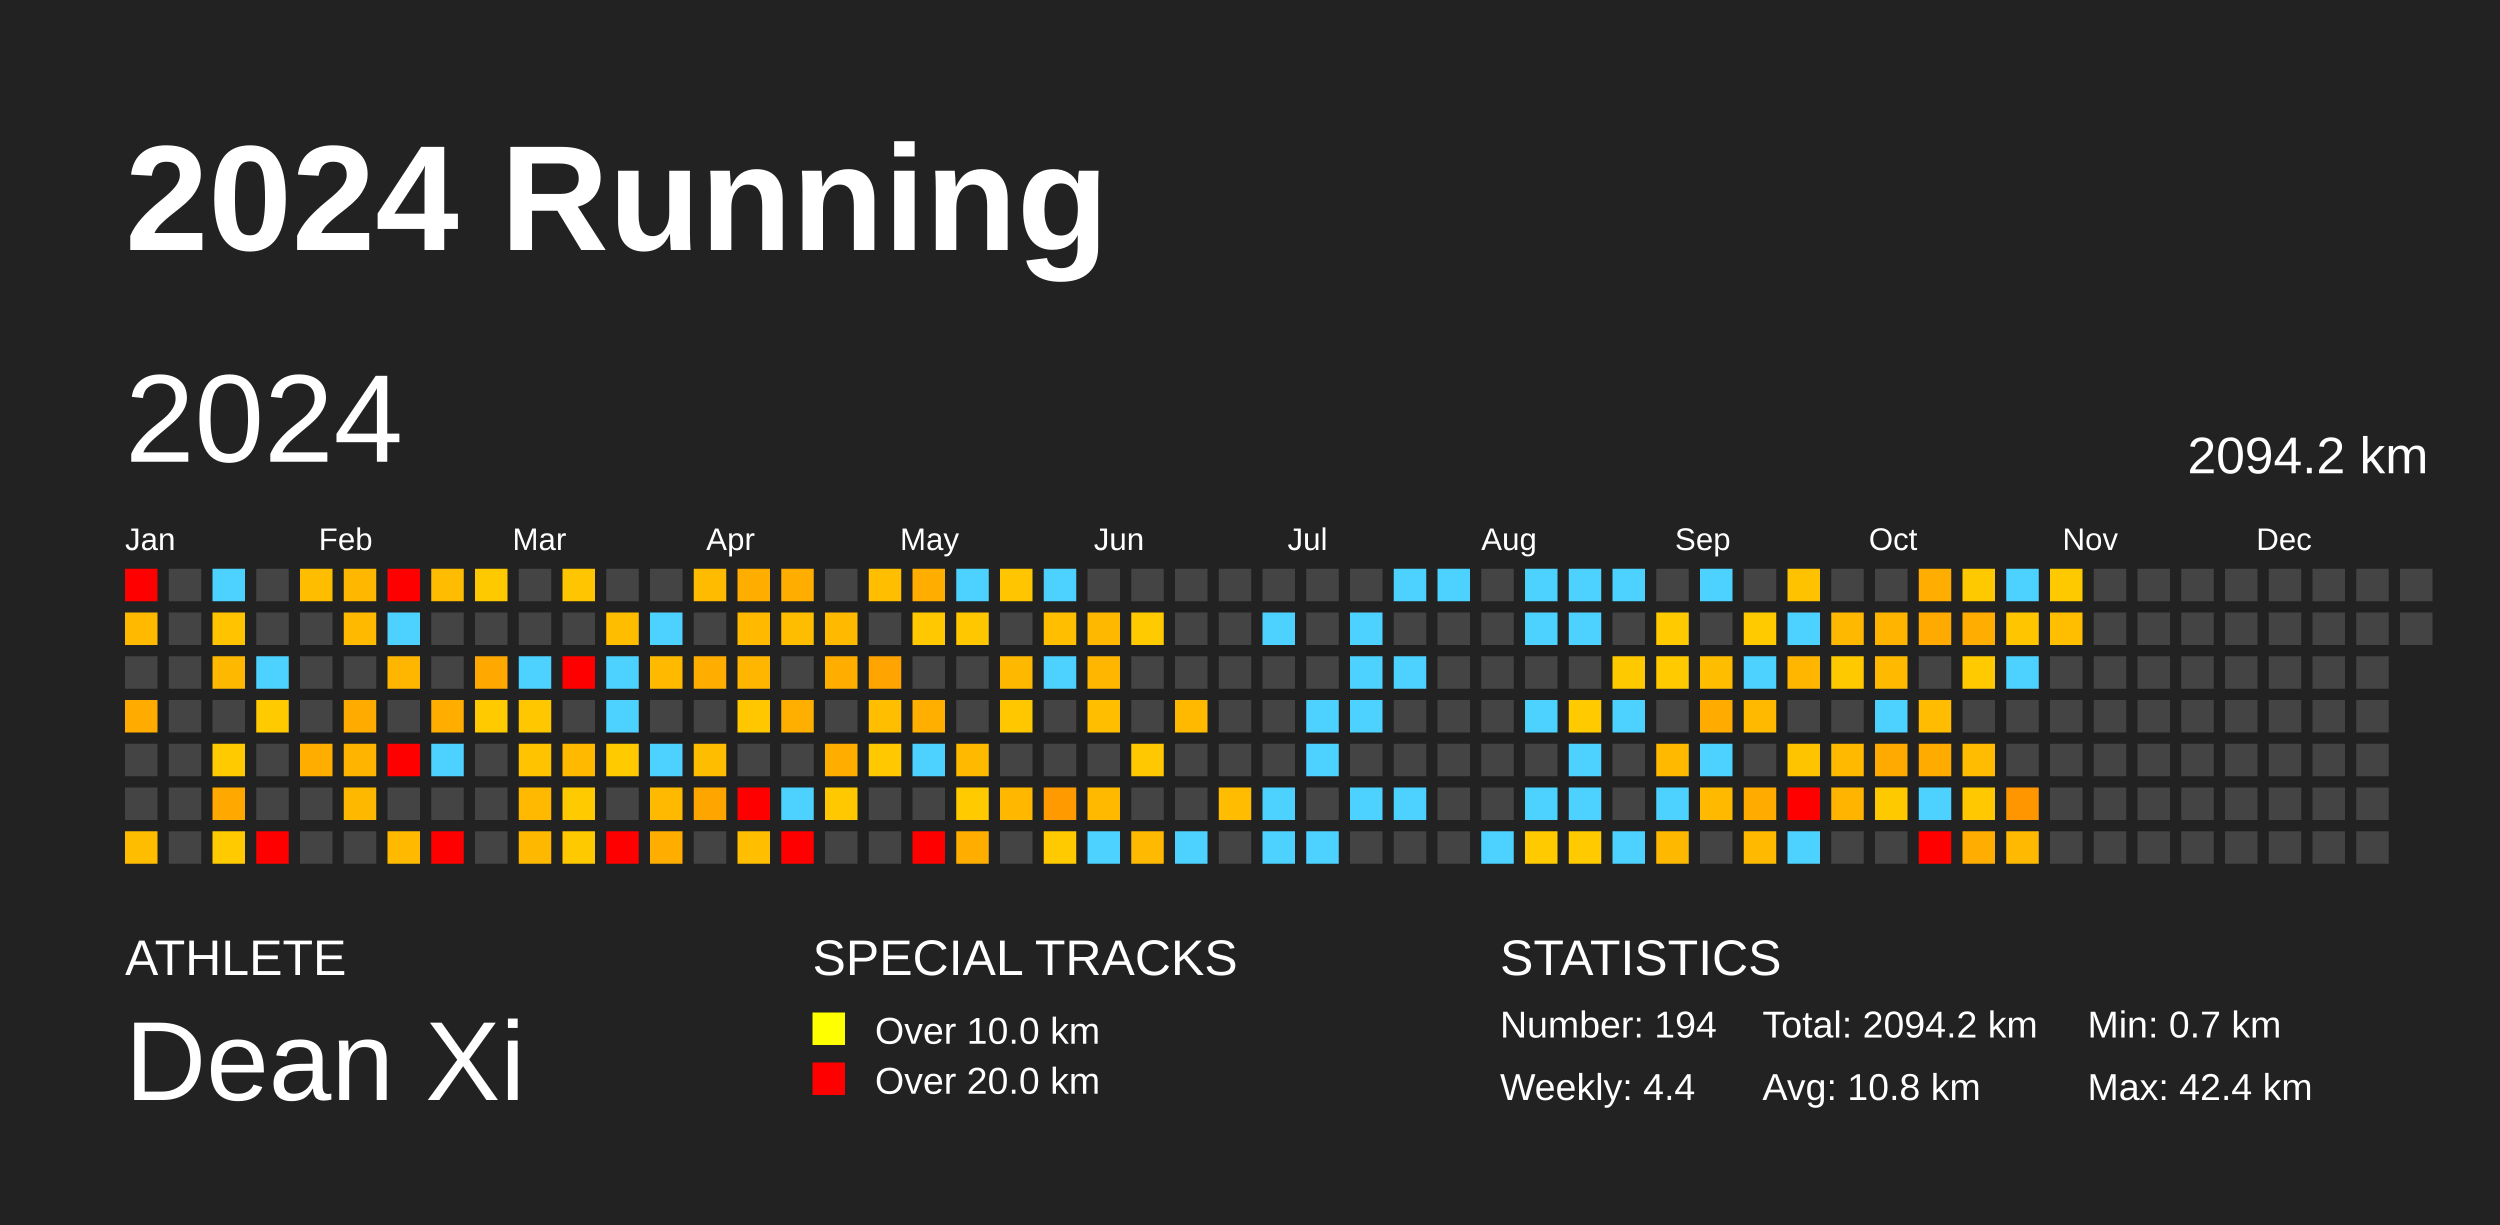
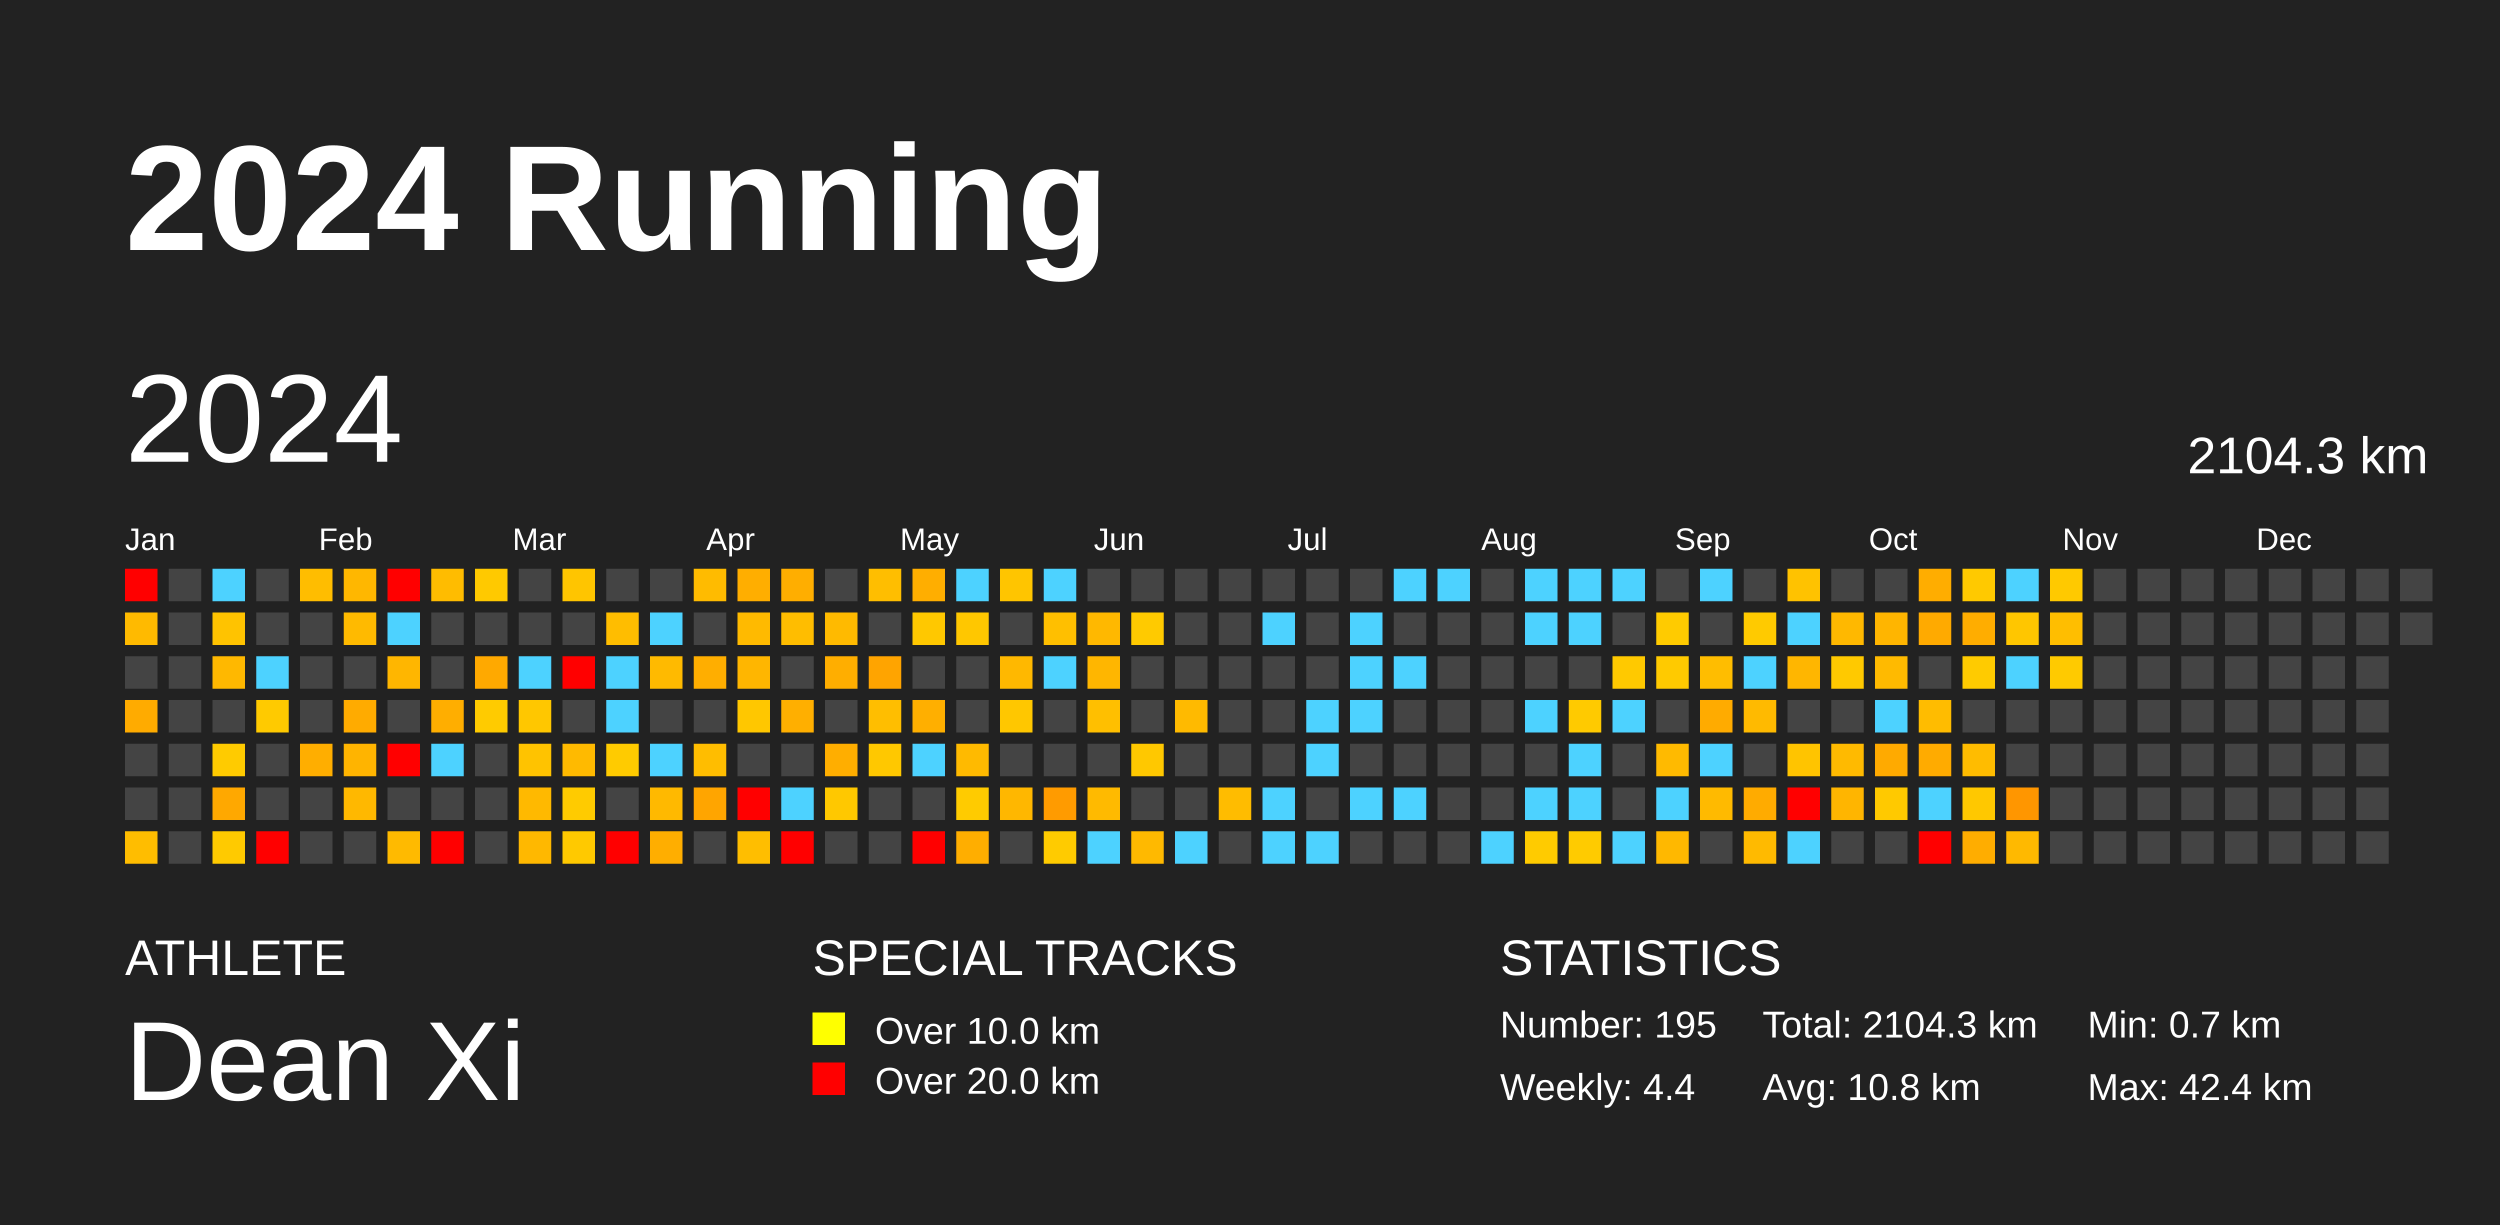
<svg xmlns="http://www.w3.org/2000/svg" baseProfile="full" height="98mm" version="1.1" viewBox="0,0,200,98" width="200mm">
  <defs />
  <rect fill="#222222" height="98" width="200" x="0" y="0" />
  <text fill="#FFFFFF" style="font-size:12px; font-family:Arial; font-weight:bold;" x="10" y="20">2024 Running</text>
  <text fill="#FFFFFF" style="font-size:4px; font-family:Arial" x="10" y="78">ATHLETE</text>
  <text fill="#FFFFFF" style="font-size:9px; font-family:Arial" x="10" y="88">Dean Xi</text>
  <text fill="#FFFFFF" style="font-size:4px; font-family:Arial" x="65" y="78">SPECIAL TRACKS</text>
  <rect fill="yellow" height="2.6" width="2.6" x="65" y="81" />
  <text fill="#FFFFFF" style="font-size:3px; font-family:Arial" x="70" y="83.5">Over 10.0 km</text>
  <rect fill="red" height="2.6" width="2.6" x="65" y="85" />
  <text fill="#FFFFFF" style="font-size:3px; font-family:Arial" x="70" y="87.5">Over 20.0 km</text>
  <text fill="#FFFFFF" style="font-size:4px; font-family:Arial" x="120" y="78">STATISTICS</text>
-   <text fill="#FFFFFF" style="font-size:3px; font-family:Arial" x="120" y="83">Number: 194</text>
+   <text fill="#FFFFFF" style="font-size:3px; font-family:Arial" x="120" y="83">Number: 195</text>
  <text fill="#FFFFFF" style="font-size:3px; font-family:Arial" x="120" y="88">Weekly: 4.4</text>
-   <text fill="#FFFFFF" style="font-size:3px; font-family:Arial" x="141" y="83">Total: 2094.2 km</text>
+   <text fill="#FFFFFF" style="font-size:3px; font-family:Arial" x="141" y="83">Total: 2104.3 km</text>
  <text fill="#FFFFFF" style="font-size:3px; font-family:Arial" x="141" y="88">Avg: 10.8 km</text>
  <text fill="#FFFFFF" style="font-size:3px; font-family:Arial" x="167" y="83">Min: 0.7 km</text>
  <text fill="#FFFFFF" style="font-size:3px; font-family:Arial" x="167" y="88">Max: 42.4 km</text>
  <text dominant-baseline="hanging" fill="#FFFFFF" style="font-size:10.0px; font-family:Arial;" x="10" y="30">2024</text>
-   <text dominant-baseline="hanging" fill="#FFFFFF" style="font-size:4.125px; font-family:Arial;" x="175" y="35">2094.2 km</text>
+   <text dominant-baseline="hanging" fill="#FFFFFF" style="font-size:4.125px; font-family:Arial;" x="175" y="35">2104.3 km</text>
  <text fill="#FFFFFF" style="font-size:2.5px; font-family:Arial" x="10.0" y="44">Jan</text>
  <text fill="#FFFFFF" style="font-size:2.5px; font-family:Arial" x="25.5" y="44">Feb</text>
  <text fill="#FFFFFF" style="font-size:2.5px; font-family:Arial" x="41.0" y="44">Mar</text>
  <text fill="#FFFFFF" style="font-size:2.5px; font-family:Arial" x="56.5" y="44">Apr</text>
  <text fill="#FFFFFF" style="font-size:2.5px; font-family:Arial" x="72.0" y="44">May</text>
  <text fill="#FFFFFF" style="font-size:2.5px; font-family:Arial" x="87.5" y="44">Jun</text>
  <text fill="#FFFFFF" style="font-size:2.5px; font-family:Arial" x="103.0" y="44">Jul</text>
  <text fill="#FFFFFF" style="font-size:2.5px; font-family:Arial" x="118.5" y="44">Aug</text>
  <text fill="#FFFFFF" style="font-size:2.5px; font-family:Arial" x="134.0" y="44">Sep</text>
  <text fill="#FFFFFF" style="font-size:2.5px; font-family:Arial" x="149.5" y="44">Oct</text>
  <text fill="#FFFFFF" style="font-size:2.5px; font-family:Arial" x="165.0" y="44">Nov</text>
  <text fill="#FFFFFF" style="font-size:2.5px; font-family:Arial" x="180.5" y="44">Dec</text>
  <rect fill="red" height="2.6" width="2.6" x="10.0" y="45.5" />
  <rect fill="#ffba00" height="2.6" width="2.6" x="10.0" y="49.0" />
  <rect fill="#444444" height="2.6" width="2.6" x="10.0" y="52.5" />
  <rect fill="#ffab00" height="2.6" width="2.6" x="10.0" y="56.0" />
  <rect fill="#444444" height="2.6" width="2.6" x="10.0" y="59.5" />
  <rect fill="#444444" height="2.6" width="2.6" x="10.0" y="63.0" />
  <rect fill="#ffbd00" height="2.6" width="2.6" x="10.0" y="66.5" />
  <rect fill="#444444" height="2.6" width="2.6" x="13.5" y="45.5" />
  <rect fill="#444444" height="2.6" width="2.6" x="13.5" y="49.0" />
  <rect fill="#444444" height="2.6" width="2.6" x="13.5" y="52.5" />
  <rect fill="#444444" height="2.6" width="2.6" x="13.5" y="56.0" />
  <rect fill="#444444" height="2.6" width="2.6" x="13.5" y="59.5" />
  <rect fill="#444444" height="2.6" width="2.6" x="13.5" y="63.0" />
  <rect fill="#444444" height="2.6" width="2.6" x="13.5" y="66.5" />
  <rect fill="#4dd2ff" height="2.6" width="2.6" x="17.0" y="45.5" />
  <rect fill="#ffc300" height="2.6" width="2.6" x="17.0" y="49.0" />
  <rect fill="#ffb800" height="2.6" width="2.6" x="17.0" y="52.5" />
  <rect fill="#444444" height="2.6" width="2.6" x="17.0" y="56.0" />
  <rect fill="#ffcb00" height="2.6" width="2.6" x="17.0" y="59.5" />
  <rect fill="#ffa800" height="2.6" width="2.6" x="17.0" y="63.0" />
  <rect fill="#ffca00" height="2.6" width="2.6" x="17.0" y="66.5" />
  <rect fill="#444444" height="2.6" width="2.6" x="20.5" y="45.5" />
  <rect fill="#444444" height="2.6" width="2.6" x="20.5" y="49.0" />
  <rect fill="#4dd2ff" height="2.6" width="2.6" x="20.5" y="52.5" />
  <rect fill="#ffca00" height="2.6" width="2.6" x="20.5" y="56.0" />
  <rect fill="#444444" height="2.6" width="2.6" x="20.5" y="59.5" />
  <rect fill="#444444" height="2.6" width="2.6" x="20.5" y="63.0" />
  <rect fill="red" height="2.6" width="2.6" x="20.5" y="66.5" />
  <rect fill="#ffbd00" height="2.6" width="2.6" x="24.0" y="45.5" />
  <rect fill="#444444" height="2.6" width="2.6" x="24.0" y="49.0" />
  <rect fill="#444444" height="2.6" width="2.6" x="24.0" y="52.5" />
  <rect fill="#444444" height="2.6" width="2.6" x="24.0" y="56.0" />
  <rect fill="#ffae00" height="2.6" width="2.6" x="24.0" y="59.5" />
  <rect fill="#444444" height="2.6" width="2.6" x="24.0" y="63.0" />
  <rect fill="#444444" height="2.6" width="2.6" x="24.0" y="66.5" />
  <rect fill="#ffb700" height="2.6" width="2.6" x="27.5" y="45.5" />
  <rect fill="#ffba00" height="2.6" width="2.6" x="27.5" y="49.0" />
  <rect fill="#444444" height="2.6" width="2.6" x="27.5" y="52.5" />
  <rect fill="#ffab00" height="2.6" width="2.6" x="27.5" y="56.0" />
  <rect fill="#ffb400" height="2.6" width="2.6" x="27.5" y="59.5" />
  <rect fill="#ffb800" height="2.6" width="2.6" x="27.5" y="63.0" />
  <rect fill="#444444" height="2.6" width="2.6" x="27.5" y="66.5" />
  <rect fill="red" height="2.6" width="2.6" x="31.0" y="45.5" />
  <rect fill="#4dd2ff" height="2.6" width="2.6" x="31.0" y="49.0" />
  <rect fill="#ffb600" height="2.6" width="2.6" x="31.0" y="52.5" />
  <rect fill="#444444" height="2.6" width="2.6" x="31.0" y="56.0" />
  <rect fill="red" height="2.6" width="2.6" x="31.0" y="59.5" />
  <rect fill="#444444" height="2.6" width="2.6" x="31.0" y="63.0" />
  <rect fill="#ffba00" height="2.6" width="2.6" x="31.0" y="66.5" />
  <rect fill="#ffbc00" height="2.6" width="2.6" x="34.5" y="45.5" />
  <rect fill="#444444" height="2.6" width="2.6" x="34.5" y="49.0" />
  <rect fill="#444444" height="2.6" width="2.6" x="34.5" y="52.5" />
  <rect fill="#ffae00" height="2.6" width="2.6" x="34.5" y="56.0" />
  <rect fill="#4dd2ff" height="2.6" width="2.6" x="34.5" y="59.5" />
  <rect fill="#444444" height="2.6" width="2.6" x="34.5" y="63.0" />
  <rect fill="red" height="2.6" width="2.6" x="34.5" y="66.5" />
  <rect fill="#ffc900" height="2.6" width="2.6" x="38.0" y="45.5" />
  <rect fill="#444444" height="2.6" width="2.6" x="38.0" y="49.0" />
  <rect fill="#ffa900" height="2.6" width="2.6" x="38.0" y="52.5" />
  <rect fill="#ffcb00" height="2.6" width="2.6" x="38.0" y="56.0" />
  <rect fill="#444444" height="2.6" width="2.6" x="38.0" y="59.5" />
  <rect fill="#444444" height="2.6" width="2.6" x="38.0" y="63.0" />
  <rect fill="#444444" height="2.6" width="2.6" x="38.0" y="66.5" />
  <rect fill="#444444" height="2.6" width="2.6" x="41.5" y="45.5" />
  <rect fill="#444444" height="2.6" width="2.6" x="41.5" y="49.0" />
  <rect fill="#4dd2ff" height="2.6" width="2.6" x="41.5" y="52.5" />
  <rect fill="#ffc700" height="2.6" width="2.6" x="41.5" y="56.0" />
  <rect fill="#ffc300" height="2.6" width="2.6" x="41.5" y="59.5" />
  <rect fill="#ffb900" height="2.6" width="2.6" x="41.5" y="63.0" />
  <rect fill="#ffb800" height="2.6" width="2.6" x="41.5" y="66.5" />
  <rect fill="#ffc500" height="2.6" width="2.6" x="45.0" y="45.5" />
  <rect fill="#444444" height="2.6" width="2.6" x="45.0" y="49.0" />
  <rect fill="red" height="2.6" width="2.6" x="45.0" y="52.5" />
  <rect fill="#444444" height="2.6" width="2.6" x="45.0" y="56.0" />
  <rect fill="#ffba00" height="2.6" width="2.6" x="45.0" y="59.5" />
  <rect fill="#ffcb00" height="2.6" width="2.6" x="45.0" y="63.0" />
  <rect fill="#ffc900" height="2.6" width="2.6" x="45.0" y="66.5" />
  <rect fill="#444444" height="2.6" width="2.6" x="48.5" y="45.5" />
  <rect fill="#ffbd00" height="2.6" width="2.6" x="48.5" y="49.0" />
  <rect fill="#4dd2ff" height="2.6" width="2.6" x="48.5" y="52.5" />
  <rect fill="#4dd2ff" height="2.6" width="2.6" x="48.5" y="56.0" />
  <rect fill="#ffcb00" height="2.6" width="2.6" x="48.5" y="59.5" />
  <rect fill="#444444" height="2.6" width="2.6" x="48.5" y="63.0" />
  <rect fill="red" height="2.6" width="2.6" x="48.5" y="66.5" />
  <rect fill="#444444" height="2.6" width="2.6" x="52.0" y="45.5" />
  <rect fill="#4dd2ff" height="2.6" width="2.6" x="52.0" y="49.0" />
  <rect fill="#ffba00" height="2.6" width="2.6" x="52.0" y="52.5" />
  <rect fill="#444444" height="2.6" width="2.6" x="52.0" y="56.0" />
  <rect fill="#4dd2ff" height="2.6" width="2.6" x="52.0" y="59.5" />
  <rect fill="#ffb900" height="2.6" width="2.6" x="52.0" y="63.0" />
  <rect fill="#ffae00" height="2.6" width="2.6" x="52.0" y="66.5" />
  <rect fill="#ffbb00" height="2.6" width="2.6" x="55.5" y="45.5" />
  <rect fill="#444444" height="2.6" width="2.6" x="55.5" y="49.0" />
  <rect fill="#ffae00" height="2.6" width="2.6" x="55.5" y="52.5" />
  <rect fill="#444444" height="2.6" width="2.6" x="55.5" y="56.0" />
  <rect fill="#ffbd00" height="2.6" width="2.6" x="55.5" y="59.5" />
  <rect fill="#ffa500" height="2.6" width="2.6" x="55.5" y="63.0" />
  <rect fill="#444444" height="2.6" width="2.6" x="55.5" y="66.5" />
  <rect fill="#ffae00" height="2.6" width="2.6" x="59.0" y="45.5" />
  <rect fill="#ffba00" height="2.6" width="2.6" x="59.0" y="49.0" />
  <rect fill="#ffb600" height="2.6" width="2.6" x="59.0" y="52.5" />
  <rect fill="#ffc700" height="2.6" width="2.6" x="59.0" y="56.0" />
  <rect fill="#444444" height="2.6" width="2.6" x="59.0" y="59.5" />
  <rect fill="red" height="2.6" width="2.6" x="59.0" y="63.0" />
  <rect fill="#ffbe00" height="2.6" width="2.6" x="59.0" y="66.5" />
  <rect fill="#ffae00" height="2.6" width="2.6" x="62.5" y="45.5" />
  <rect fill="#ffbd00" height="2.6" width="2.6" x="62.5" y="49.0" />
  <rect fill="#444444" height="2.6" width="2.6" x="62.5" y="52.5" />
  <rect fill="#ffaf00" height="2.6" width="2.6" x="62.5" y="56.0" />
  <rect fill="#444444" height="2.6" width="2.6" x="62.5" y="59.5" />
  <rect fill="#4dd2ff" height="2.6" width="2.6" x="62.5" y="63.0" />
  <rect fill="red" height="2.6" width="2.6" x="62.5" y="66.5" />
  <rect fill="#444444" height="2.6" width="2.6" x="66.0" y="45.5" />
  <rect fill="#ffba00" height="2.6" width="2.6" x="66.0" y="49.0" />
  <rect fill="#ffae00" height="2.6" width="2.6" x="66.0" y="52.5" />
  <rect fill="#444444" height="2.6" width="2.6" x="66.0" y="56.0" />
  <rect fill="#ffae00" height="2.6" width="2.6" x="66.0" y="59.5" />
  <rect fill="#ffc800" height="2.6" width="2.6" x="66.0" y="63.0" />
  <rect fill="#444444" height="2.6" width="2.6" x="66.0" y="66.5" />
  <rect fill="#ffbe00" height="2.6" width="2.6" x="69.5" y="45.5" />
  <rect fill="#444444" height="2.6" width="2.6" x="69.5" y="49.0" />
  <rect fill="#ffa400" height="2.6" width="2.6" x="69.5" y="52.5" />
  <rect fill="#ffbe00" height="2.6" width="2.6" x="69.5" y="56.0" />
  <rect fill="#ffc800" height="2.6" width="2.6" x="69.5" y="59.5" />
  <rect fill="#444444" height="2.6" width="2.6" x="69.5" y="63.0" />
  <rect fill="#444444" height="2.6" width="2.6" x="69.5" y="66.5" />
  <rect fill="#ffae00" height="2.6" width="2.6" x="73.0" y="45.5" />
  <rect fill="#ffc800" height="2.6" width="2.6" x="73.0" y="49.0" />
  <rect fill="#444444" height="2.6" width="2.6" x="73.0" y="52.5" />
  <rect fill="#ffaf00" height="2.6" width="2.6" x="73.0" y="56.0" />
  <rect fill="#4dd2ff" height="2.6" width="2.6" x="73.0" y="59.5" />
  <rect fill="#444444" height="2.6" width="2.6" x="73.0" y="63.0" />
  <rect fill="red" height="2.6" width="2.6" x="73.0" y="66.5" />
  <rect fill="#4dd2ff" height="2.6" width="2.6" x="76.5" y="45.5" />
  <rect fill="#ffc700" height="2.6" width="2.6" x="76.5" y="49.0" />
  <rect fill="#444444" height="2.6" width="2.6" x="76.5" y="52.5" />
  <rect fill="#444444" height="2.6" width="2.6" x="76.5" y="56.0" />
  <rect fill="#ffba00" height="2.6" width="2.6" x="76.5" y="59.5" />
  <rect fill="#ffcb00" height="2.6" width="2.6" x="76.5" y="63.0" />
  <rect fill="#ffae00" height="2.6" width="2.6" x="76.5" y="66.5" />
  <rect fill="#ffc500" height="2.6" width="2.6" x="80.0" y="45.5" />
  <rect fill="#444444" height="2.6" width="2.6" x="80.0" y="49.0" />
  <rect fill="#ffb800" height="2.6" width="2.6" x="80.0" y="52.5" />
  <rect fill="#ffc700" height="2.6" width="2.6" x="80.0" y="56.0" />
  <rect fill="#444444" height="2.6" width="2.6" x="80.0" y="59.5" />
  <rect fill="#ffb700" height="2.6" width="2.6" x="80.0" y="63.0" />
  <rect fill="#444444" height="2.6" width="2.6" x="80.0" y="66.5" />
  <rect fill="#4dd2ff" height="2.6" width="2.6" x="83.5" y="45.5" />
  <rect fill="#ffbf00" height="2.6" width="2.6" x="83.5" y="49.0" />
  <rect fill="#4dd2ff" height="2.6" width="2.6" x="83.5" y="52.5" />
  <rect fill="#444444" height="2.6" width="2.6" x="83.5" y="56.0" />
  <rect fill="#444444" height="2.6" width="2.6" x="83.5" y="59.5" />
  <rect fill="#ff9b00" height="2.6" width="2.6" x="83.5" y="63.0" />
  <rect fill="#ffcb00" height="2.6" width="2.6" x="83.5" y="66.5" />
  <rect fill="#444444" height="2.6" width="2.6" x="87.0" y="45.5" />
  <rect fill="#ffb800" height="2.6" width="2.6" x="87.0" y="49.0" />
  <rect fill="#ffb600" height="2.6" width="2.6" x="87.0" y="52.5" />
  <rect fill="#ffbf00" height="2.6" width="2.6" x="87.0" y="56.0" />
  <rect fill="#444444" height="2.6" width="2.6" x="87.0" y="59.5" />
  <rect fill="#ffba00" height="2.6" width="2.6" x="87.0" y="63.0" />
  <rect fill="#4dd2ff" height="2.6" width="2.6" x="87.0" y="66.5" />
  <rect fill="#444444" height="2.6" width="2.6" x="90.5" y="45.5" />
  <rect fill="#ffca00" height="2.6" width="2.6" x="90.5" y="49.0" />
  <rect fill="#444444" height="2.6" width="2.6" x="90.5" y="52.5" />
  <rect fill="#444444" height="2.6" width="2.6" x="90.5" y="56.0" />
  <rect fill="#ffc800" height="2.6" width="2.6" x="90.5" y="59.5" />
  <rect fill="#444444" height="2.6" width="2.6" x="90.5" y="63.0" />
  <rect fill="#ffb900" height="2.6" width="2.6" x="90.5" y="66.5" />
  <rect fill="#444444" height="2.6" width="2.6" x="94.0" y="45.5" />
  <rect fill="#444444" height="2.6" width="2.6" x="94.0" y="49.0" />
  <rect fill="#444444" height="2.6" width="2.6" x="94.0" y="52.5" />
  <rect fill="#ffba00" height="2.6" width="2.6" x="94.0" y="56.0" />
  <rect fill="#444444" height="2.6" width="2.6" x="94.0" y="59.5" />
  <rect fill="#444444" height="2.6" width="2.6" x="94.0" y="63.0" />
  <rect fill="#4dd2ff" height="2.6" width="2.6" x="94.0" y="66.5" />
  <rect fill="#444444" height="2.6" width="2.6" x="97.5" y="45.5" />
  <rect fill="#444444" height="2.6" width="2.6" x="97.5" y="49.0" />
  <rect fill="#444444" height="2.6" width="2.6" x="97.5" y="52.5" />
  <rect fill="#444444" height="2.6" width="2.6" x="97.5" y="56.0" />
  <rect fill="#444444" height="2.6" width="2.6" x="97.5" y="59.5" />
  <rect fill="#ffbc00" height="2.6" width="2.6" x="97.5" y="63.0" />
  <rect fill="#444444" height="2.6" width="2.6" x="97.5" y="66.5" />
  <rect fill="#444444" height="2.6" width="2.6" x="101.0" y="45.5" />
  <rect fill="#4dd2ff" height="2.6" width="2.6" x="101.0" y="49.0" />
  <rect fill="#444444" height="2.6" width="2.6" x="101.0" y="52.5" />
  <rect fill="#444444" height="2.6" width="2.6" x="101.0" y="56.0" />
  <rect fill="#444444" height="2.6" width="2.6" x="101.0" y="59.5" />
  <rect fill="#4dd2ff" height="2.6" width="2.6" x="101.0" y="63.0" />
  <rect fill="#4dd2ff" height="2.6" width="2.6" x="101.0" y="66.5" />
  <rect fill="#444444" height="2.6" width="2.6" x="104.5" y="45.5" />
  <rect fill="#444444" height="2.6" width="2.6" x="104.5" y="49.0" />
  <rect fill="#444444" height="2.6" width="2.6" x="104.5" y="52.5" />
  <rect fill="#4dd2ff" height="2.6" width="2.6" x="104.5" y="56.0" />
  <rect fill="#4dd2ff" height="2.6" width="2.6" x="104.5" y="59.5" />
  <rect fill="#444444" height="2.6" width="2.6" x="104.5" y="63.0" />
  <rect fill="#4dd2ff" height="2.6" width="2.6" x="104.5" y="66.5" />
  <rect fill="#444444" height="2.6" width="2.6" x="108.0" y="45.5" />
  <rect fill="#4dd2ff" height="2.6" width="2.6" x="108.0" y="49.0" />
  <rect fill="#4dd2ff" height="2.6" width="2.6" x="108.0" y="52.5" />
  <rect fill="#4dd2ff" height="2.6" width="2.6" x="108.0" y="56.0" />
  <rect fill="#444444" height="2.6" width="2.6" x="108.0" y="59.5" />
  <rect fill="#4dd2ff" height="2.6" width="2.6" x="108.0" y="63.0" />
  <rect fill="#444444" height="2.6" width="2.6" x="108.0" y="66.5" />
  <rect fill="#4dd2ff" height="2.6" width="2.6" x="111.5" y="45.5" />
  <rect fill="#444444" height="2.6" width="2.6" x="111.5" y="49.0" />
  <rect fill="#4dd2ff" height="2.6" width="2.6" x="111.5" y="52.5" />
  <rect fill="#444444" height="2.6" width="2.6" x="111.5" y="56.0" />
  <rect fill="#444444" height="2.6" width="2.6" x="111.5" y="59.5" />
  <rect fill="#4dd2ff" height="2.6" width="2.6" x="111.5" y="63.0" />
  <rect fill="#444444" height="2.6" width="2.6" x="111.5" y="66.5" />
  <rect fill="#4dd2ff" height="2.6" width="2.6" x="115.0" y="45.5" />
  <rect fill="#444444" height="2.6" width="2.6" x="115.0" y="49.0" />
  <rect fill="#444444" height="2.6" width="2.6" x="115.0" y="52.5" />
  <rect fill="#444444" height="2.6" width="2.6" x="115.0" y="56.0" />
  <rect fill="#444444" height="2.6" width="2.6" x="115.0" y="59.5" />
  <rect fill="#444444" height="2.6" width="2.6" x="115.0" y="63.0" />
  <rect fill="#444444" height="2.6" width="2.6" x="115.0" y="66.5" />
  <rect fill="#444444" height="2.6" width="2.6" x="118.5" y="45.5" />
  <rect fill="#444444" height="2.6" width="2.6" x="118.5" y="49.0" />
  <rect fill="#444444" height="2.6" width="2.6" x="118.5" y="52.5" />
  <rect fill="#444444" height="2.6" width="2.6" x="118.5" y="56.0" />
  <rect fill="#444444" height="2.6" width="2.6" x="118.5" y="59.5" />
  <rect fill="#444444" height="2.6" width="2.6" x="118.5" y="63.0" />
  <rect fill="#4dd2ff" height="2.6" width="2.6" x="118.5" y="66.5" />
  <rect fill="#4dd2ff" height="2.6" width="2.6" x="122.0" y="45.5" />
  <rect fill="#4dd2ff" height="2.6" width="2.6" x="122.0" y="49.0" />
  <rect fill="#444444" height="2.6" width="2.6" x="122.0" y="52.5" />
  <rect fill="#4dd2ff" height="2.6" width="2.6" x="122.0" y="56.0" />
  <rect fill="#444444" height="2.6" width="2.6" x="122.0" y="59.5" />
  <rect fill="#4dd2ff" height="2.6" width="2.6" x="122.0" y="63.0" />
  <rect fill="#ffcb00" height="2.6" width="2.6" x="122.0" y="66.5" />
  <rect fill="#4dd2ff" height="2.6" width="2.6" x="125.5" y="45.5" />
  <rect fill="#4dd2ff" height="2.6" width="2.6" x="125.5" y="49.0" />
  <rect fill="#444444" height="2.6" width="2.6" x="125.5" y="52.5" />
  <rect fill="#ffca00" height="2.6" width="2.6" x="125.5" y="56.0" />
  <rect fill="#4dd2ff" height="2.6" width="2.6" x="125.5" y="59.5" />
  <rect fill="#4dd2ff" height="2.6" width="2.6" x="125.5" y="63.0" />
  <rect fill="#ffcb00" height="2.6" width="2.6" x="125.5" y="66.5" />
  <rect fill="#4dd2ff" height="2.6" width="2.6" x="129.0" y="45.5" />
  <rect fill="#444444" height="2.6" width="2.6" x="129.0" y="49.0" />
  <rect fill="#ffc900" height="2.6" width="2.6" x="129.0" y="52.5" />
  <rect fill="#4dd2ff" height="2.6" width="2.6" x="129.0" y="56.0" />
  <rect fill="#444444" height="2.6" width="2.6" x="129.0" y="59.5" />
  <rect fill="#444444" height="2.6" width="2.6" x="129.0" y="63.0" />
  <rect fill="#4dd2ff" height="2.6" width="2.6" x="129.0" y="66.5" />
  <rect fill="#444444" height="2.6" width="2.6" x="132.5" y="45.5" />
  <rect fill="#ffcb00" height="2.6" width="2.6" x="132.5" y="49.0" />
  <rect fill="#ffca00" height="2.6" width="2.6" x="132.5" y="52.5" />
  <rect fill="#444444" height="2.6" width="2.6" x="132.5" y="56.0" />
  <rect fill="#ffba00" height="2.6" width="2.6" x="132.5" y="59.5" />
  <rect fill="#4dd2ff" height="2.6" width="2.6" x="132.5" y="63.0" />
  <rect fill="#ffb800" height="2.6" width="2.6" x="132.5" y="66.5" />
  <rect fill="#4dd2ff" height="2.6" width="2.6" x="136.0" y="45.5" />
  <rect fill="#444444" height="2.6" width="2.6" x="136.0" y="49.0" />
  <rect fill="#ffbd00" height="2.6" width="2.6" x="136.0" y="52.5" />
  <rect fill="#ffab00" height="2.6" width="2.6" x="136.0" y="56.0" />
  <rect fill="#4dd2ff" height="2.6" width="2.6" x="136.0" y="59.5" />
  <rect fill="#ffba00" height="2.6" width="2.6" x="136.0" y="63.0" />
  <rect fill="#444444" height="2.6" width="2.6" x="136.0" y="66.5" />
  <rect fill="#444444" height="2.6" width="2.6" x="139.5" y="45.5" />
  <rect fill="#ffca00" height="2.6" width="2.6" x="139.5" y="49.0" />
  <rect fill="#4dd2ff" height="2.6" width="2.6" x="139.5" y="52.5" />
  <rect fill="#ffba00" height="2.6" width="2.6" x="139.5" y="56.0" />
  <rect fill="#444444" height="2.6" width="2.6" x="139.5" y="59.5" />
  <rect fill="#ffab00" height="2.6" width="2.6" x="139.5" y="63.0" />
  <rect fill="#ffba00" height="2.6" width="2.6" x="139.5" y="66.5" />
  <rect fill="#ffc200" height="2.6" width="2.6" x="143.0" y="45.5" />
  <rect fill="#4dd2ff" height="2.6" width="2.6" x="143.0" y="49.0" />
  <rect fill="#ffb600" height="2.6" width="2.6" x="143.0" y="52.5" />
  <rect fill="#444444" height="2.6" width="2.6" x="143.0" y="56.0" />
  <rect fill="#ffc400" height="2.6" width="2.6" x="143.0" y="59.5" />
  <rect fill="red" height="2.6" width="2.6" x="143.0" y="63.0" />
  <rect fill="#4dd2ff" height="2.6" width="2.6" x="143.0" y="66.5" />
  <rect fill="#444444" height="2.6" width="2.6" x="146.5" y="45.5" />
  <rect fill="#ffb800" height="2.6" width="2.6" x="146.5" y="49.0" />
  <rect fill="#ffc900" height="2.6" width="2.6" x="146.5" y="52.5" />
  <rect fill="#444444" height="2.6" width="2.6" x="146.5" y="56.0" />
  <rect fill="#ffba00" height="2.6" width="2.6" x="146.5" y="59.5" />
  <rect fill="#ffb500" height="2.6" width="2.6" x="146.5" y="63.0" />
  <rect fill="#444444" height="2.6" width="2.6" x="146.5" y="66.5" />
  <rect fill="#444444" height="2.6" width="2.6" x="150.0" y="45.5" />
  <rect fill="#ffb500" height="2.6" width="2.6" x="150.0" y="49.0" />
  <rect fill="#ffba00" height="2.6" width="2.6" x="150.0" y="52.5" />
  <rect fill="#4dd2ff" height="2.6" width="2.6" x="150.0" y="56.0" />
  <rect fill="#ffaa00" height="2.6" width="2.6" x="150.0" y="59.5" />
  <rect fill="#ffc900" height="2.6" width="2.6" x="150.0" y="63.0" />
  <rect fill="#444444" height="2.6" width="2.6" x="150.0" y="66.5" />
  <rect fill="#ffad00" height="2.6" width="2.6" x="153.5" y="45.5" />
  <rect fill="#ffaa00" height="2.6" width="2.6" x="153.5" y="49.0" />
  <rect fill="#444444" height="2.6" width="2.6" x="153.5" y="52.5" />
  <rect fill="#ffbc00" height="2.6" width="2.6" x="153.5" y="56.0" />
  <rect fill="#ffab00" height="2.6" width="2.6" x="153.5" y="59.5" />
  <rect fill="#4dd2ff" height="2.6" width="2.6" x="153.5" y="63.0" />
  <rect fill="red" height="2.6" width="2.6" x="153.5" y="66.5" />
  <rect fill="#ffc900" height="2.6" width="2.6" x="157.0" y="45.5" />
  <rect fill="#ffad00" height="2.6" width="2.6" x="157.0" y="49.0" />
  <rect fill="#ffcb00" height="2.6" width="2.6" x="157.0" y="52.5" />
  <rect fill="#444444" height="2.6" width="2.6" x="157.0" y="56.0" />
  <rect fill="#ffbc00" height="2.6" width="2.6" x="157.0" y="59.5" />
  <rect fill="#ffc800" height="2.6" width="2.6" x="157.0" y="63.0" />
  <rect fill="#ffad00" height="2.6" width="2.6" x="157.0" y="66.5" />
  <rect fill="#4dd2ff" height="2.6" width="2.6" x="160.5" y="45.5" />
  <rect fill="#ffc600" height="2.6" width="2.6" x="160.5" y="49.0" />
  <rect fill="#4dd2ff" height="2.6" width="2.6" x="160.5" y="52.5" />
  <rect fill="#444444" height="2.6" width="2.6" x="160.5" y="56.0" />
  <rect fill="#444444" height="2.6" width="2.6" x="160.5" y="59.5" />
  <rect fill="#ff9600" height="2.6" width="2.6" x="160.5" y="63.0" />
  <rect fill="#ffb900" height="2.6" width="2.6" x="160.5" y="66.5" />
  <rect fill="#ffc900" height="2.6" width="2.6" x="164.0" y="45.5" />
  <rect fill="#ffbe00" height="2.6" width="2.6" x="164.0" y="49.0" />
-   <rect fill="#444444" height="2.6" width="2.6" x="164.0" y="52.5" />
+   <rect fill="#ffca00" height="2.6" width="2.6" x="164.0" y="52.5" />
  <rect fill="#444444" height="2.6" width="2.6" x="164.0" y="56.0" />
  <rect fill="#444444" height="2.6" width="2.6" x="164.0" y="59.5" />
  <rect fill="#444444" height="2.6" width="2.6" x="164.0" y="63.0" />
  <rect fill="#444444" height="2.6" width="2.6" x="164.0" y="66.5" />
  <rect fill="#444444" height="2.6" width="2.6" x="167.5" y="45.5" />
  <rect fill="#444444" height="2.6" width="2.6" x="167.5" y="49.0" />
  <rect fill="#444444" height="2.6" width="2.6" x="167.5" y="52.5" />
  <rect fill="#444444" height="2.6" width="2.6" x="167.5" y="56.0" />
  <rect fill="#444444" height="2.6" width="2.6" x="167.5" y="59.5" />
  <rect fill="#444444" height="2.6" width="2.6" x="167.5" y="63.0" />
  <rect fill="#444444" height="2.6" width="2.6" x="167.5" y="66.5" />
  <rect fill="#444444" height="2.6" width="2.6" x="171.0" y="45.5" />
  <rect fill="#444444" height="2.6" width="2.6" x="171.0" y="49.0" />
  <rect fill="#444444" height="2.6" width="2.6" x="171.0" y="52.5" />
  <rect fill="#444444" height="2.6" width="2.6" x="171.0" y="56.0" />
  <rect fill="#444444" height="2.6" width="2.6" x="171.0" y="59.5" />
  <rect fill="#444444" height="2.6" width="2.6" x="171.0" y="63.0" />
  <rect fill="#444444" height="2.6" width="2.6" x="171.0" y="66.5" />
  <rect fill="#444444" height="2.6" width="2.6" x="174.5" y="45.5" />
  <rect fill="#444444" height="2.6" width="2.6" x="174.5" y="49.0" />
  <rect fill="#444444" height="2.6" width="2.6" x="174.5" y="52.5" />
  <rect fill="#444444" height="2.6" width="2.6" x="174.5" y="56.0" />
  <rect fill="#444444" height="2.6" width="2.6" x="174.5" y="59.5" />
  <rect fill="#444444" height="2.6" width="2.6" x="174.5" y="63.0" />
  <rect fill="#444444" height="2.6" width="2.6" x="174.5" y="66.5" />
  <rect fill="#444444" height="2.6" width="2.6" x="178.0" y="45.5" />
  <rect fill="#444444" height="2.6" width="2.6" x="178.0" y="49.0" />
  <rect fill="#444444" height="2.6" width="2.6" x="178.0" y="52.5" />
  <rect fill="#444444" height="2.6" width="2.6" x="178.0" y="56.0" />
  <rect fill="#444444" height="2.6" width="2.6" x="178.0" y="59.5" />
  <rect fill="#444444" height="2.6" width="2.6" x="178.0" y="63.0" />
  <rect fill="#444444" height="2.6" width="2.6" x="178.0" y="66.5" />
  <rect fill="#444444" height="2.6" width="2.6" x="181.5" y="45.5" />
  <rect fill="#444444" height="2.6" width="2.6" x="181.5" y="49.0" />
  <rect fill="#444444" height="2.6" width="2.6" x="181.5" y="52.5" />
  <rect fill="#444444" height="2.6" width="2.6" x="181.5" y="56.0" />
  <rect fill="#444444" height="2.6" width="2.6" x="181.5" y="59.5" />
  <rect fill="#444444" height="2.6" width="2.6" x="181.5" y="63.0" />
  <rect fill="#444444" height="2.6" width="2.6" x="181.5" y="66.5" />
  <rect fill="#444444" height="2.6" width="2.6" x="185.0" y="45.5" />
  <rect fill="#444444" height="2.6" width="2.6" x="185.0" y="49.0" />
  <rect fill="#444444" height="2.6" width="2.6" x="185.0" y="52.5" />
  <rect fill="#444444" height="2.6" width="2.6" x="185.0" y="56.0" />
  <rect fill="#444444" height="2.6" width="2.6" x="185.0" y="59.5" />
  <rect fill="#444444" height="2.6" width="2.6" x="185.0" y="63.0" />
  <rect fill="#444444" height="2.6" width="2.6" x="185.0" y="66.5" />
  <rect fill="#444444" height="2.6" width="2.6" x="188.5" y="45.5" />
  <rect fill="#444444" height="2.6" width="2.6" x="188.5" y="49.0" />
  <rect fill="#444444" height="2.6" width="2.6" x="188.5" y="52.5" />
  <rect fill="#444444" height="2.6" width="2.6" x="188.5" y="56.0" />
  <rect fill="#444444" height="2.6" width="2.6" x="188.5" y="59.5" />
  <rect fill="#444444" height="2.6" width="2.6" x="188.5" y="63.0" />
  <rect fill="#444444" height="2.6" width="2.6" x="188.5" y="66.5" />
  <rect fill="#444444" height="2.6" width="2.6" x="192.0" y="45.5" />
  <rect fill="#444444" height="2.6" width="2.6" x="192.0" y="49.0" />
</svg>
